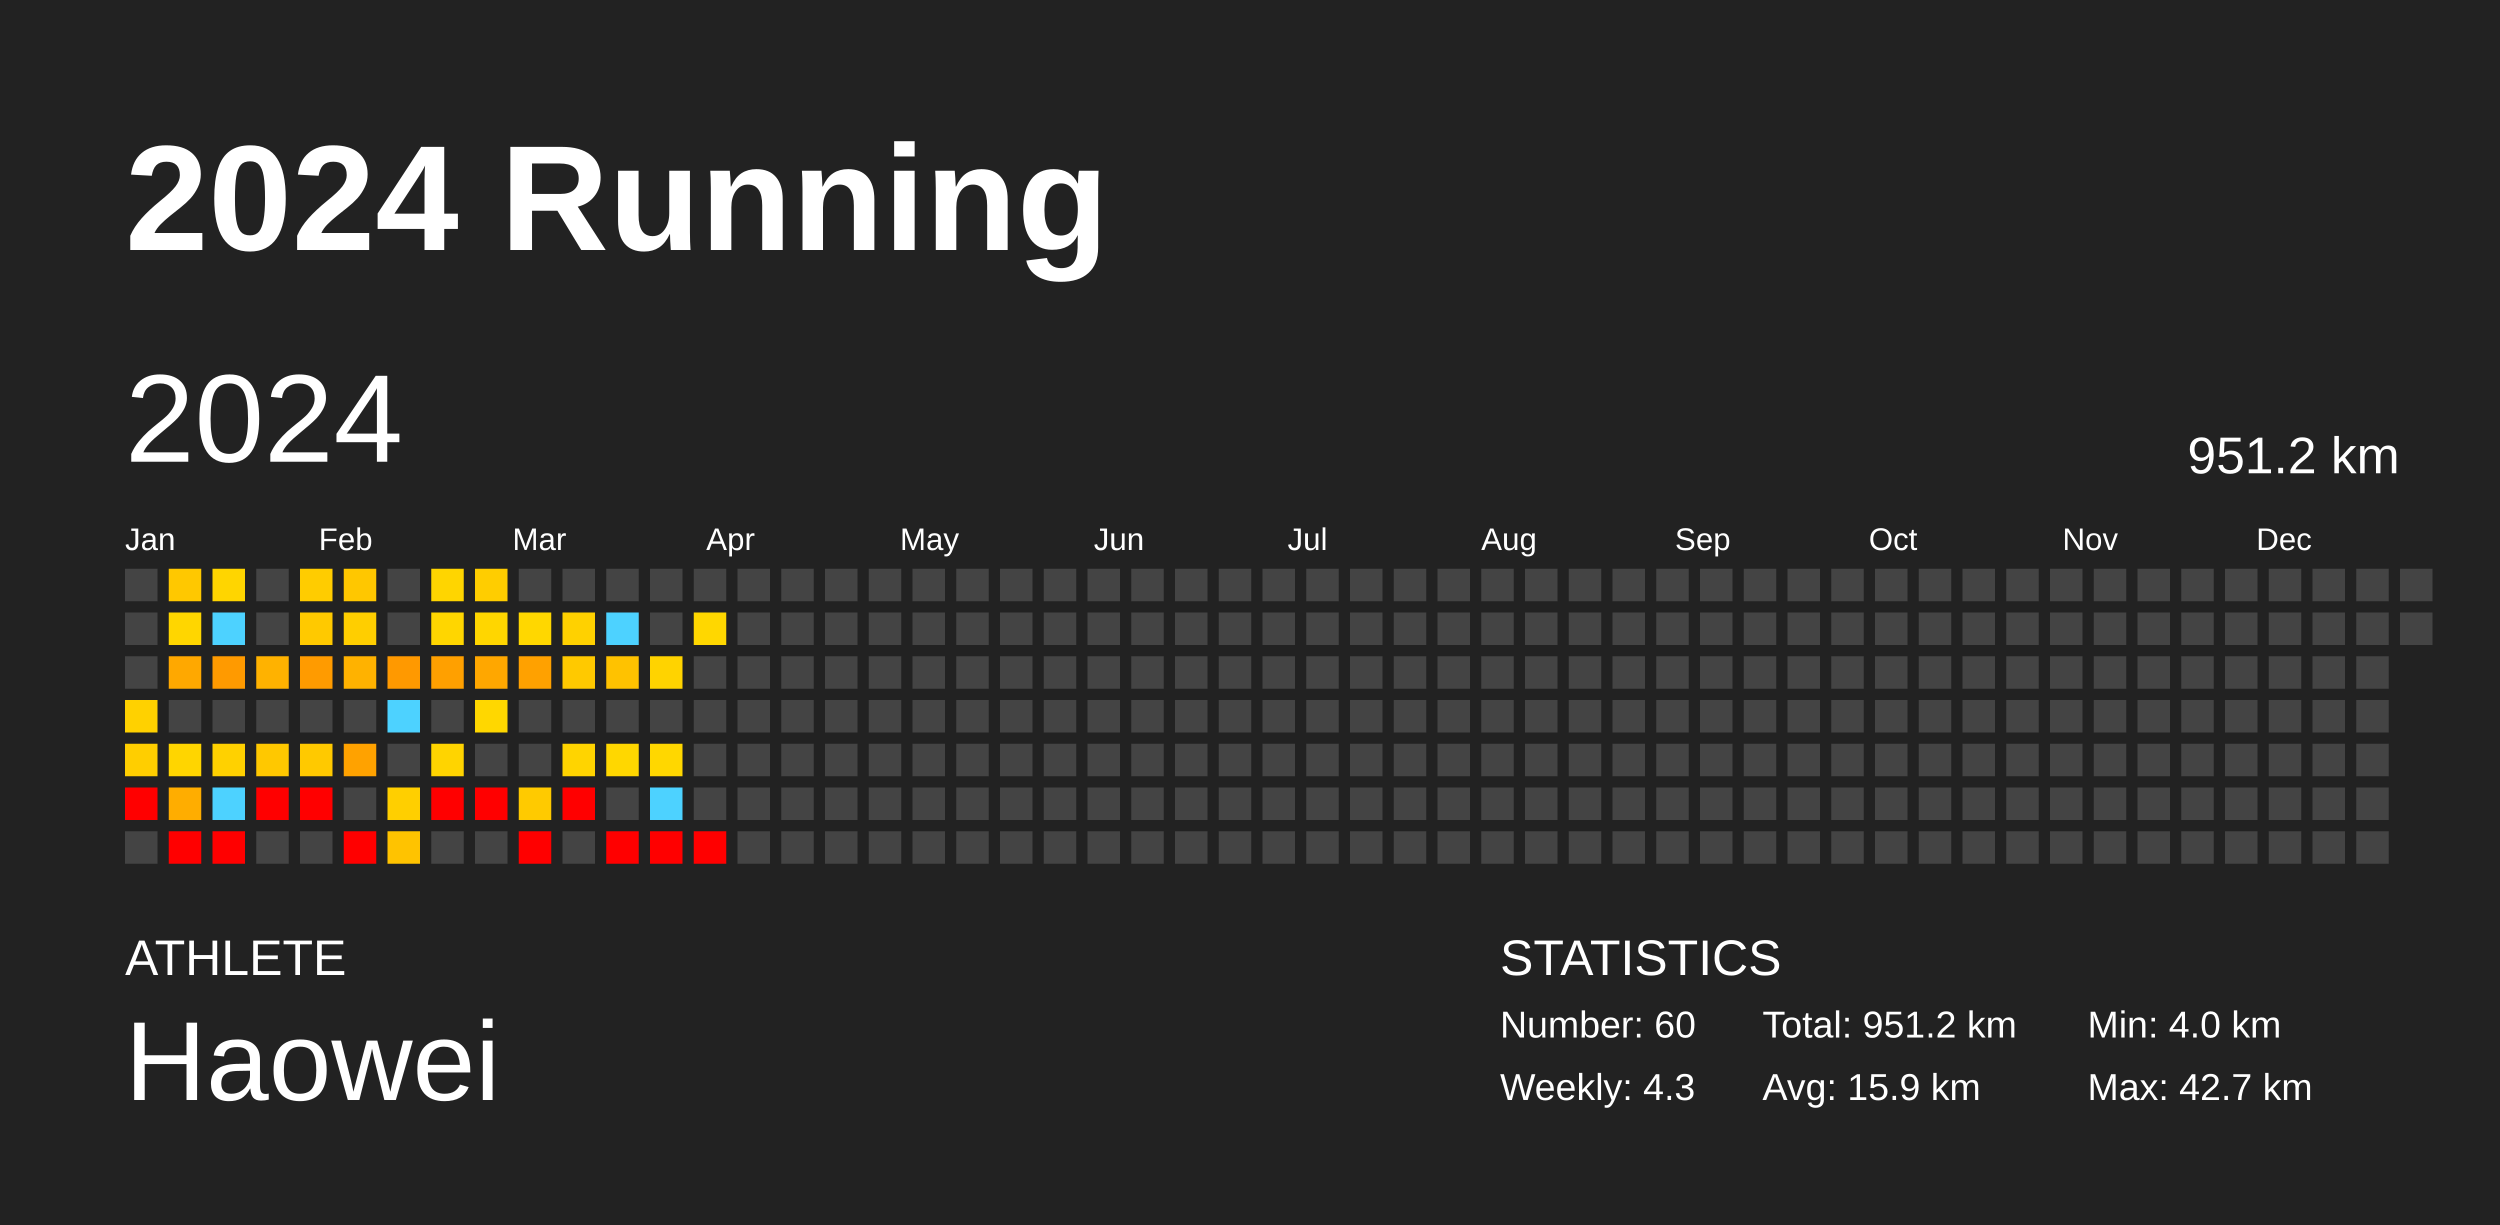
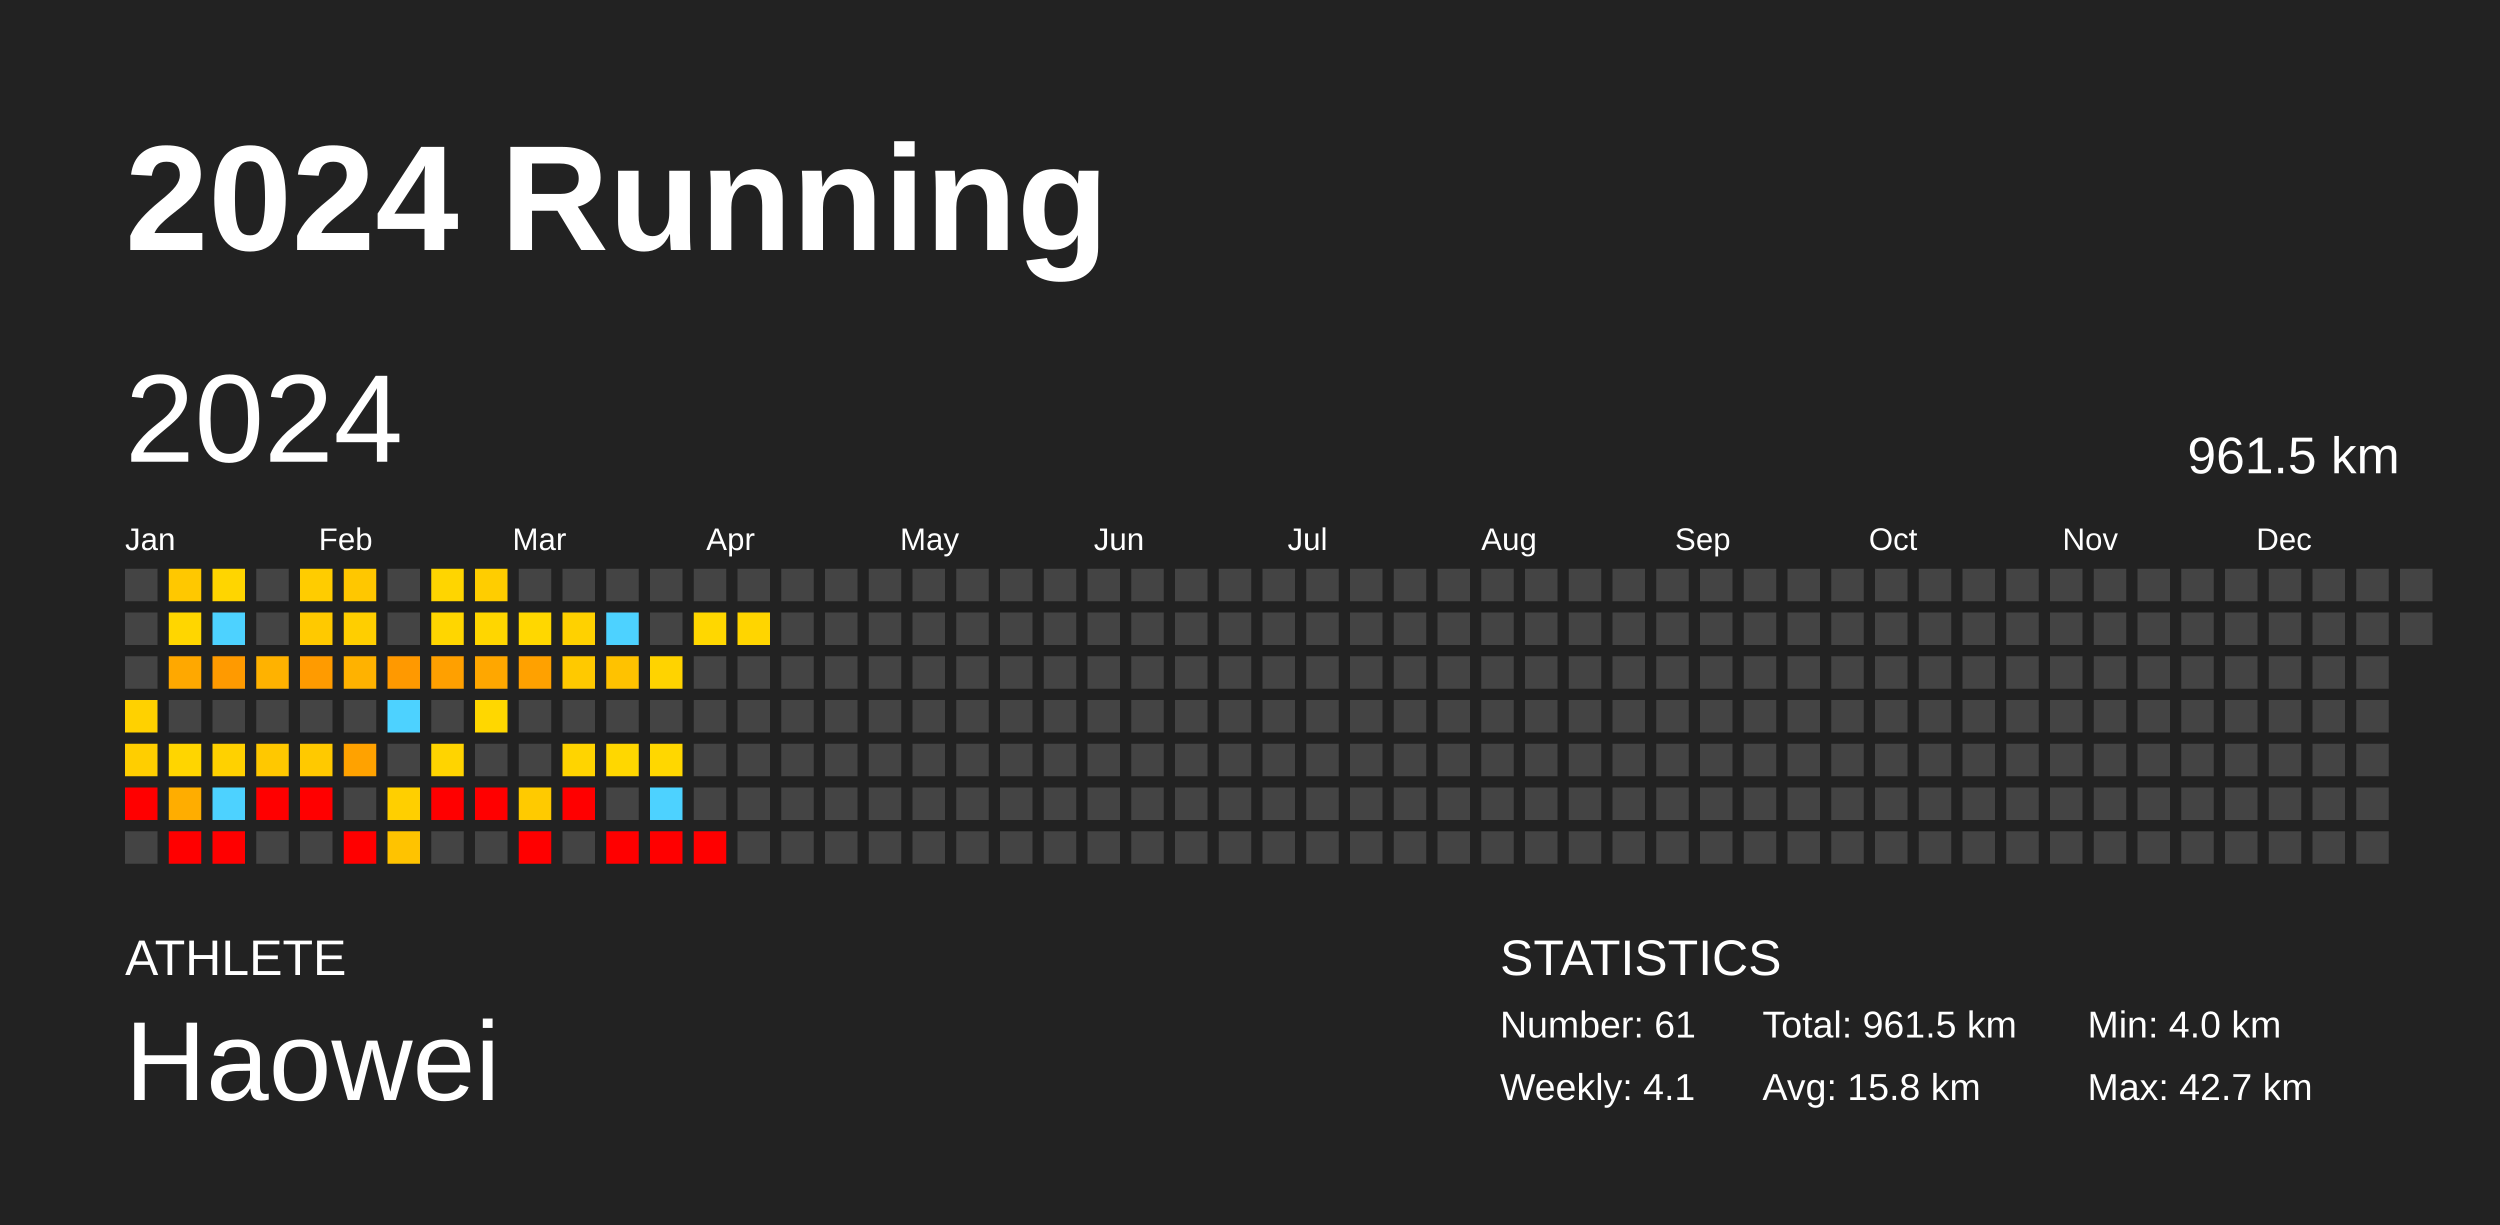
<svg xmlns="http://www.w3.org/2000/svg" baseProfile="full" height="98mm" version="1.1" viewBox="0,0,200,98" width="200mm">
  <defs />
  <rect fill="#222222" height="98" width="200" x="0" y="0" />
  <text fill="#FFFFFF" style="font-size:12px; font-family:Arial; font-weight:bold;" x="10" y="20">2024 Running</text>
  <text fill="#FFFFFF" style="font-size:4px; font-family:Arial" x="10" y="78">ATHLETE</text>
  <text fill="#FFFFFF" style="font-size:9px; font-family:Arial" x="10" y="88">Haowei</text>
  <text fill="#FFFFFF" style="font-size:4px; font-family:Arial" x="120" y="78">STATISTICS</text>
-   <text fill="#FFFFFF" style="font-size:3px; font-family:Arial" x="120" y="83">Number: 60</text>
-   <text fill="#FFFFFF" style="font-size:3px; font-family:Arial" x="120" y="88">Weekly: 4.3</text>
-   <text fill="#FFFFFF" style="font-size:3px; font-family:Arial" x="141" y="83">Total: 951.2 km</text>
-   <text fill="#FFFFFF" style="font-size:3px; font-family:Arial" x="141" y="88">Avg: 15.9 km</text>
+   <text fill="#FFFFFF" style="font-size:3px; font-family:Arial" x="120" y="83">Number: 61</text>
+   <text fill="#FFFFFF" style="font-size:3px; font-family:Arial" x="120" y="88">Weekly: 4.1</text>
+   <text fill="#FFFFFF" style="font-size:3px; font-family:Arial" x="141" y="83">Total: 961.5 km</text>
+   <text fill="#FFFFFF" style="font-size:3px; font-family:Arial" x="141" y="88">Avg: 15.8 km</text>
  <text fill="#FFFFFF" style="font-size:3px; font-family:Arial" x="167" y="83">Min: 4.0 km</text>
  <text fill="#FFFFFF" style="font-size:3px; font-family:Arial" x="167" y="88">Max: 42.7 km</text>
  <text dominant-baseline="hanging" fill="#FFFFFF" style="font-size:10.0px; font-family:Arial;" x="10" y="30">2024</text>
-   <text dominant-baseline="hanging" fill="#FFFFFF" style="font-size:4.125px; font-family:Arial;" x="175" y="35">951.2 km</text>
+   <text dominant-baseline="hanging" fill="#FFFFFF" style="font-size:4.125px; font-family:Arial;" x="175" y="35">961.5 km</text>
  <text fill="#FFFFFF" style="font-size:2.5px; font-family:Arial" x="10.0" y="44">Jan</text>
  <text fill="#FFFFFF" style="font-size:2.5px; font-family:Arial" x="25.5" y="44">Feb</text>
  <text fill="#FFFFFF" style="font-size:2.5px; font-family:Arial" x="41.0" y="44">Mar</text>
  <text fill="#FFFFFF" style="font-size:2.5px; font-family:Arial" x="56.5" y="44">Apr</text>
  <text fill="#FFFFFF" style="font-size:2.5px; font-family:Arial" x="72.0" y="44">May</text>
  <text fill="#FFFFFF" style="font-size:2.5px; font-family:Arial" x="87.5" y="44">Jun</text>
  <text fill="#FFFFFF" style="font-size:2.5px; font-family:Arial" x="103.0" y="44">Jul</text>
  <text fill="#FFFFFF" style="font-size:2.5px; font-family:Arial" x="118.5" y="44">Aug</text>
  <text fill="#FFFFFF" style="font-size:2.5px; font-family:Arial" x="134.0" y="44">Sep</text>
  <text fill="#FFFFFF" style="font-size:2.5px; font-family:Arial" x="149.5" y="44">Oct</text>
  <text fill="#FFFFFF" style="font-size:2.5px; font-family:Arial" x="165.0" y="44">Nov</text>
  <text fill="#FFFFFF" style="font-size:2.5px; font-family:Arial" x="180.5" y="44">Dec</text>
  <rect fill="#444444" height="2.6" width="2.6" x="10.0" y="45.5" />
  <rect fill="#444444" height="2.6" width="2.6" x="10.0" y="49.0" />
  <rect fill="#444444" height="2.6" width="2.6" x="10.0" y="52.5" />
  <rect fill="#ffd100" height="2.6" width="2.6" x="10.0" y="56.0" />
  <rect fill="#ffce00" height="2.6" width="2.6" x="10.0" y="59.5" />
  <rect fill="red" height="2.6" width="2.6" x="10.0" y="63.0" />
  <rect fill="#444444" height="2.6" width="2.6" x="10.0" y="66.5" />
  <rect fill="#ffc800" height="2.6" width="2.6" x="13.5" y="45.5" />
  <rect fill="#ffd600" height="2.6" width="2.6" x="13.5" y="49.0" />
  <rect fill="#ffa800" height="2.6" width="2.6" x="13.5" y="52.5" />
  <rect fill="#444444" height="2.6" width="2.6" x="13.5" y="56.0" />
  <rect fill="#ffd500" height="2.6" width="2.6" x="13.5" y="59.5" />
  <rect fill="#ffad00" height="2.6" width="2.6" x="13.5" y="63.0" />
  <rect fill="red" height="2.6" width="2.6" x="13.5" y="66.5" />
  <rect fill="#ffd500" height="2.6" width="2.6" x="17.0" y="45.5" />
  <rect fill="#4dd2ff" height="2.6" width="2.6" x="17.0" y="49.0" />
  <rect fill="#ff9a00" height="2.6" width="2.6" x="17.0" y="52.5" />
  <rect fill="#444444" height="2.6" width="2.6" x="17.0" y="56.0" />
  <rect fill="#ffd100" height="2.6" width="2.6" x="17.0" y="59.5" />
  <rect fill="#4dd2ff" height="2.6" width="2.6" x="17.0" y="63.0" />
  <rect fill="red" height="2.6" width="2.6" x="17.0" y="66.5" />
  <rect fill="#444444" height="2.6" width="2.6" x="20.5" y="45.5" />
  <rect fill="#444444" height="2.6" width="2.6" x="20.5" y="49.0" />
  <rect fill="#ffb200" height="2.6" width="2.6" x="20.5" y="52.5" />
  <rect fill="#444444" height="2.6" width="2.6" x="20.5" y="56.0" />
  <rect fill="#ffc800" height="2.6" width="2.6" x="20.5" y="59.5" />
  <rect fill="red" height="2.6" width="2.6" x="20.5" y="63.0" />
  <rect fill="#444444" height="2.6" width="2.6" x="20.5" y="66.5" />
  <rect fill="#ffcc00" height="2.6" width="2.6" x="24.0" y="45.5" />
  <rect fill="#ffc900" height="2.6" width="2.6" x="24.0" y="49.0" />
  <rect fill="#ff9b00" height="2.6" width="2.6" x="24.0" y="52.5" />
  <rect fill="#444444" height="2.6" width="2.6" x="24.0" y="56.0" />
  <rect fill="#ffc900" height="2.6" width="2.6" x="24.0" y="59.5" />
  <rect fill="red" height="2.6" width="2.6" x="24.0" y="63.0" />
  <rect fill="#444444" height="2.6" width="2.6" x="24.0" y="66.5" />
  <rect fill="#ffc700" height="2.6" width="2.6" x="27.5" y="45.5" />
  <rect fill="#ffce00" height="2.6" width="2.6" x="27.5" y="49.0" />
  <rect fill="#ffb200" height="2.6" width="2.6" x="27.5" y="52.5" />
  <rect fill="#444444" height="2.6" width="2.6" x="27.5" y="56.0" />
  <rect fill="#ffa200" height="2.6" width="2.6" x="27.5" y="59.5" />
  <rect fill="#444444" height="2.6" width="2.6" x="27.5" y="63.0" />
  <rect fill="red" height="2.6" width="2.6" x="27.5" y="66.5" />
  <rect fill="#444444" height="2.6" width="2.6" x="31.0" y="45.5" />
  <rect fill="#444444" height="2.6" width="2.6" x="31.0" y="49.0" />
  <rect fill="#ff9900" height="2.6" width="2.6" x="31.0" y="52.5" />
  <rect fill="#4dd2ff" height="2.6" width="2.6" x="31.0" y="56.0" />
  <rect fill="#444444" height="2.6" width="2.6" x="31.0" y="59.5" />
  <rect fill="#ffcf00" height="2.6" width="2.6" x="31.0" y="63.0" />
  <rect fill="#ffc300" height="2.6" width="2.6" x="31.0" y="66.5" />
  <rect fill="#ffd500" height="2.6" width="2.6" x="34.5" y="45.5" />
  <rect fill="#ffd600" height="2.6" width="2.6" x="34.5" y="49.0" />
  <rect fill="#ffa000" height="2.6" width="2.6" x="34.5" y="52.5" />
  <rect fill="#444444" height="2.6" width="2.6" x="34.5" y="56.0" />
  <rect fill="#ffd400" height="2.6" width="2.6" x="34.5" y="59.5" />
  <rect fill="red" height="2.6" width="2.6" x="34.5" y="63.0" />
  <rect fill="#444444" height="2.6" width="2.6" x="34.5" y="66.5" />
  <rect fill="#ffcd00" height="2.6" width="2.6" x="38.0" y="45.5" />
  <rect fill="#ffd600" height="2.6" width="2.6" x="38.0" y="49.0" />
  <rect fill="#ffa700" height="2.6" width="2.6" x="38.0" y="52.5" />
  <rect fill="#ffd700" height="2.6" width="2.6" x="38.0" y="56.0" />
  <rect fill="#444444" height="2.6" width="2.6" x="38.0" y="59.5" />
  <rect fill="red" height="2.6" width="2.6" x="38.0" y="63.0" />
  <rect fill="#444444" height="2.6" width="2.6" x="38.0" y="66.5" />
  <rect fill="#444444" height="2.6" width="2.6" x="41.5" y="45.5" />
  <rect fill="#ffd700" height="2.6" width="2.6" x="41.5" y="49.0" />
  <rect fill="#ffa100" height="2.6" width="2.6" x="41.5" y="52.5" />
  <rect fill="#444444" height="2.6" width="2.6" x="41.5" y="56.0" />
  <rect fill="#444444" height="2.6" width="2.6" x="41.5" y="59.5" />
  <rect fill="#ffca00" height="2.6" width="2.6" x="41.5" y="63.0" />
  <rect fill="red" height="2.6" width="2.6" x="41.5" y="66.5" />
  <rect fill="#444444" height="2.6" width="2.6" x="45.0" y="45.5" />
  <rect fill="#ffd100" height="2.6" width="2.6" x="45.0" y="49.0" />
  <rect fill="#ffc900" height="2.6" width="2.6" x="45.0" y="52.5" />
  <rect fill="#444444" height="2.6" width="2.6" x="45.0" y="56.0" />
  <rect fill="#ffd400" height="2.6" width="2.6" x="45.0" y="59.5" />
  <rect fill="red" height="2.6" width="2.6" x="45.0" y="63.0" />
  <rect fill="#444444" height="2.6" width="2.6" x="45.0" y="66.5" />
  <rect fill="#444444" height="2.6" width="2.6" x="48.5" y="45.5" />
  <rect fill="#4dd2ff" height="2.6" width="2.6" x="48.5" y="49.0" />
  <rect fill="#ffc200" height="2.6" width="2.6" x="48.5" y="52.5" />
  <rect fill="#444444" height="2.6" width="2.6" x="48.5" y="56.0" />
  <rect fill="#ffd700" height="2.6" width="2.6" x="48.5" y="59.5" />
  <rect fill="#444444" height="2.6" width="2.6" x="48.5" y="63.0" />
  <rect fill="red" height="2.6" width="2.6" x="48.5" y="66.5" />
  <rect fill="#444444" height="2.6" width="2.6" x="52.0" y="45.5" />
  <rect fill="#444444" height="2.6" width="2.6" x="52.0" y="49.0" />
  <rect fill="#ffd300" height="2.6" width="2.6" x="52.0" y="52.5" />
  <rect fill="#444444" height="2.6" width="2.6" x="52.0" y="56.0" />
  <rect fill="#ffd700" height="2.6" width="2.6" x="52.0" y="59.5" />
  <rect fill="#4dd2ff" height="2.6" width="2.6" x="52.0" y="63.0" />
  <rect fill="red" height="2.6" width="2.6" x="52.0" y="66.5" />
  <rect fill="#444444" height="2.6" width="2.6" x="55.5" y="45.5" />
  <rect fill="#ffd700" height="2.6" width="2.6" x="55.5" y="49.0" />
  <rect fill="#444444" height="2.6" width="2.6" x="55.5" y="52.5" />
  <rect fill="#444444" height="2.6" width="2.6" x="55.5" y="56.0" />
  <rect fill="#444444" height="2.6" width="2.6" x="55.5" y="59.5" />
  <rect fill="#444444" height="2.6" width="2.6" x="55.5" y="63.0" />
  <rect fill="red" height="2.6" width="2.6" x="55.5" y="66.5" />
  <rect fill="#444444" height="2.6" width="2.6" x="59.0" y="45.5" />
-   <rect fill="#444444" height="2.6" width="2.6" x="59.0" y="49.0" />
+   <rect fill="#ffd500" height="2.6" width="2.6" x="59.0" y="49.0" />
  <rect fill="#444444" height="2.6" width="2.6" x="59.0" y="52.5" />
  <rect fill="#444444" height="2.6" width="2.6" x="59.0" y="56.0" />
  <rect fill="#444444" height="2.6" width="2.6" x="59.0" y="59.5" />
  <rect fill="#444444" height="2.6" width="2.6" x="59.0" y="63.0" />
  <rect fill="#444444" height="2.6" width="2.6" x="59.0" y="66.5" />
  <rect fill="#444444" height="2.6" width="2.6" x="62.5" y="45.5" />
  <rect fill="#444444" height="2.6" width="2.6" x="62.5" y="49.0" />
  <rect fill="#444444" height="2.6" width="2.6" x="62.5" y="52.5" />
  <rect fill="#444444" height="2.6" width="2.6" x="62.5" y="56.0" />
  <rect fill="#444444" height="2.6" width="2.6" x="62.5" y="59.5" />
  <rect fill="#444444" height="2.6" width="2.6" x="62.5" y="63.0" />
  <rect fill="#444444" height="2.6" width="2.6" x="62.5" y="66.5" />
  <rect fill="#444444" height="2.6" width="2.6" x="66.0" y="45.5" />
  <rect fill="#444444" height="2.6" width="2.6" x="66.0" y="49.0" />
  <rect fill="#444444" height="2.6" width="2.6" x="66.0" y="52.5" />
  <rect fill="#444444" height="2.6" width="2.6" x="66.0" y="56.0" />
  <rect fill="#444444" height="2.6" width="2.6" x="66.0" y="59.5" />
  <rect fill="#444444" height="2.6" width="2.6" x="66.0" y="63.0" />
  <rect fill="#444444" height="2.6" width="2.6" x="66.0" y="66.5" />
  <rect fill="#444444" height="2.6" width="2.6" x="69.5" y="45.5" />
  <rect fill="#444444" height="2.6" width="2.6" x="69.5" y="49.0" />
  <rect fill="#444444" height="2.6" width="2.6" x="69.5" y="52.5" />
  <rect fill="#444444" height="2.6" width="2.6" x="69.5" y="56.0" />
  <rect fill="#444444" height="2.6" width="2.6" x="69.5" y="59.5" />
  <rect fill="#444444" height="2.6" width="2.6" x="69.5" y="63.0" />
  <rect fill="#444444" height="2.6" width="2.6" x="69.5" y="66.5" />
  <rect fill="#444444" height="2.6" width="2.6" x="73.0" y="45.5" />
  <rect fill="#444444" height="2.6" width="2.6" x="73.0" y="49.0" />
  <rect fill="#444444" height="2.6" width="2.6" x="73.0" y="52.5" />
  <rect fill="#444444" height="2.6" width="2.6" x="73.0" y="56.0" />
  <rect fill="#444444" height="2.6" width="2.6" x="73.0" y="59.5" />
  <rect fill="#444444" height="2.6" width="2.6" x="73.0" y="63.0" />
  <rect fill="#444444" height="2.6" width="2.6" x="73.0" y="66.5" />
  <rect fill="#444444" height="2.6" width="2.6" x="76.5" y="45.5" />
  <rect fill="#444444" height="2.6" width="2.6" x="76.5" y="49.0" />
  <rect fill="#444444" height="2.6" width="2.6" x="76.5" y="52.5" />
  <rect fill="#444444" height="2.6" width="2.6" x="76.5" y="56.0" />
  <rect fill="#444444" height="2.6" width="2.6" x="76.5" y="59.5" />
  <rect fill="#444444" height="2.6" width="2.6" x="76.5" y="63.0" />
  <rect fill="#444444" height="2.6" width="2.6" x="76.5" y="66.5" />
  <rect fill="#444444" height="2.6" width="2.6" x="80.0" y="45.5" />
  <rect fill="#444444" height="2.6" width="2.6" x="80.0" y="49.0" />
  <rect fill="#444444" height="2.6" width="2.6" x="80.0" y="52.5" />
  <rect fill="#444444" height="2.6" width="2.6" x="80.0" y="56.0" />
  <rect fill="#444444" height="2.6" width="2.6" x="80.0" y="59.5" />
  <rect fill="#444444" height="2.6" width="2.6" x="80.0" y="63.0" />
  <rect fill="#444444" height="2.6" width="2.6" x="80.0" y="66.5" />
  <rect fill="#444444" height="2.6" width="2.6" x="83.5" y="45.5" />
  <rect fill="#444444" height="2.6" width="2.6" x="83.5" y="49.0" />
  <rect fill="#444444" height="2.6" width="2.6" x="83.5" y="52.5" />
  <rect fill="#444444" height="2.6" width="2.6" x="83.5" y="56.0" />
  <rect fill="#444444" height="2.6" width="2.6" x="83.5" y="59.5" />
  <rect fill="#444444" height="2.6" width="2.6" x="83.5" y="63.0" />
  <rect fill="#444444" height="2.6" width="2.6" x="83.5" y="66.5" />
  <rect fill="#444444" height="2.6" width="2.6" x="87.0" y="45.5" />
  <rect fill="#444444" height="2.6" width="2.6" x="87.0" y="49.0" />
  <rect fill="#444444" height="2.6" width="2.6" x="87.0" y="52.5" />
  <rect fill="#444444" height="2.6" width="2.6" x="87.0" y="56.0" />
  <rect fill="#444444" height="2.6" width="2.6" x="87.0" y="59.5" />
  <rect fill="#444444" height="2.6" width="2.6" x="87.0" y="63.0" />
  <rect fill="#444444" height="2.6" width="2.6" x="87.0" y="66.5" />
  <rect fill="#444444" height="2.6" width="2.6" x="90.5" y="45.5" />
  <rect fill="#444444" height="2.6" width="2.6" x="90.5" y="49.0" />
  <rect fill="#444444" height="2.6" width="2.6" x="90.5" y="52.5" />
  <rect fill="#444444" height="2.6" width="2.6" x="90.5" y="56.0" />
  <rect fill="#444444" height="2.6" width="2.6" x="90.5" y="59.5" />
  <rect fill="#444444" height="2.6" width="2.6" x="90.5" y="63.0" />
  <rect fill="#444444" height="2.6" width="2.6" x="90.5" y="66.5" />
  <rect fill="#444444" height="2.6" width="2.6" x="94.0" y="45.5" />
  <rect fill="#444444" height="2.6" width="2.6" x="94.0" y="49.0" />
  <rect fill="#444444" height="2.6" width="2.6" x="94.0" y="52.5" />
  <rect fill="#444444" height="2.6" width="2.6" x="94.0" y="56.0" />
  <rect fill="#444444" height="2.6" width="2.6" x="94.0" y="59.5" />
  <rect fill="#444444" height="2.6" width="2.6" x="94.0" y="63.0" />
  <rect fill="#444444" height="2.6" width="2.6" x="94.0" y="66.5" />
  <rect fill="#444444" height="2.6" width="2.6" x="97.5" y="45.5" />
  <rect fill="#444444" height="2.6" width="2.6" x="97.5" y="49.0" />
  <rect fill="#444444" height="2.6" width="2.6" x="97.5" y="52.5" />
  <rect fill="#444444" height="2.6" width="2.6" x="97.5" y="56.0" />
  <rect fill="#444444" height="2.6" width="2.6" x="97.5" y="59.5" />
  <rect fill="#444444" height="2.6" width="2.6" x="97.5" y="63.0" />
  <rect fill="#444444" height="2.6" width="2.6" x="97.5" y="66.5" />
  <rect fill="#444444" height="2.6" width="2.6" x="101.0" y="45.5" />
  <rect fill="#444444" height="2.6" width="2.6" x="101.0" y="49.0" />
  <rect fill="#444444" height="2.6" width="2.6" x="101.0" y="52.5" />
  <rect fill="#444444" height="2.6" width="2.6" x="101.0" y="56.0" />
  <rect fill="#444444" height="2.6" width="2.6" x="101.0" y="59.5" />
  <rect fill="#444444" height="2.6" width="2.6" x="101.0" y="63.0" />
  <rect fill="#444444" height="2.6" width="2.6" x="101.0" y="66.5" />
  <rect fill="#444444" height="2.6" width="2.6" x="104.5" y="45.5" />
  <rect fill="#444444" height="2.6" width="2.6" x="104.5" y="49.0" />
  <rect fill="#444444" height="2.6" width="2.6" x="104.5" y="52.5" />
  <rect fill="#444444" height="2.6" width="2.6" x="104.5" y="56.0" />
  <rect fill="#444444" height="2.6" width="2.6" x="104.5" y="59.5" />
  <rect fill="#444444" height="2.6" width="2.6" x="104.5" y="63.0" />
  <rect fill="#444444" height="2.6" width="2.6" x="104.5" y="66.5" />
  <rect fill="#444444" height="2.6" width="2.6" x="108.0" y="45.5" />
  <rect fill="#444444" height="2.6" width="2.6" x="108.0" y="49.0" />
  <rect fill="#444444" height="2.6" width="2.6" x="108.0" y="52.5" />
  <rect fill="#444444" height="2.6" width="2.6" x="108.0" y="56.0" />
  <rect fill="#444444" height="2.6" width="2.6" x="108.0" y="59.5" />
  <rect fill="#444444" height="2.6" width="2.6" x="108.0" y="63.0" />
  <rect fill="#444444" height="2.6" width="2.6" x="108.0" y="66.5" />
  <rect fill="#444444" height="2.6" width="2.6" x="111.5" y="45.5" />
  <rect fill="#444444" height="2.6" width="2.6" x="111.5" y="49.0" />
  <rect fill="#444444" height="2.6" width="2.6" x="111.5" y="52.5" />
  <rect fill="#444444" height="2.6" width="2.6" x="111.5" y="56.0" />
  <rect fill="#444444" height="2.6" width="2.6" x="111.5" y="59.5" />
  <rect fill="#444444" height="2.6" width="2.6" x="111.5" y="63.0" />
  <rect fill="#444444" height="2.6" width="2.6" x="111.5" y="66.5" />
  <rect fill="#444444" height="2.6" width="2.6" x="115.0" y="45.5" />
  <rect fill="#444444" height="2.6" width="2.6" x="115.0" y="49.0" />
  <rect fill="#444444" height="2.6" width="2.6" x="115.0" y="52.5" />
  <rect fill="#444444" height="2.6" width="2.6" x="115.0" y="56.0" />
  <rect fill="#444444" height="2.6" width="2.6" x="115.0" y="59.5" />
  <rect fill="#444444" height="2.6" width="2.6" x="115.0" y="63.0" />
  <rect fill="#444444" height="2.6" width="2.6" x="115.0" y="66.5" />
  <rect fill="#444444" height="2.6" width="2.6" x="118.5" y="45.5" />
  <rect fill="#444444" height="2.6" width="2.6" x="118.5" y="49.0" />
  <rect fill="#444444" height="2.6" width="2.6" x="118.5" y="52.5" />
  <rect fill="#444444" height="2.6" width="2.6" x="118.5" y="56.0" />
  <rect fill="#444444" height="2.6" width="2.6" x="118.5" y="59.5" />
  <rect fill="#444444" height="2.6" width="2.6" x="118.5" y="63.0" />
  <rect fill="#444444" height="2.6" width="2.6" x="118.5" y="66.5" />
  <rect fill="#444444" height="2.6" width="2.6" x="122.0" y="45.5" />
  <rect fill="#444444" height="2.6" width="2.6" x="122.0" y="49.0" />
  <rect fill="#444444" height="2.6" width="2.6" x="122.0" y="52.5" />
  <rect fill="#444444" height="2.6" width="2.6" x="122.0" y="56.0" />
  <rect fill="#444444" height="2.6" width="2.6" x="122.0" y="59.5" />
  <rect fill="#444444" height="2.6" width="2.6" x="122.0" y="63.0" />
  <rect fill="#444444" height="2.6" width="2.6" x="122.0" y="66.5" />
  <rect fill="#444444" height="2.6" width="2.6" x="125.5" y="45.5" />
  <rect fill="#444444" height="2.6" width="2.6" x="125.5" y="49.0" />
  <rect fill="#444444" height="2.6" width="2.6" x="125.5" y="52.5" />
  <rect fill="#444444" height="2.6" width="2.6" x="125.5" y="56.0" />
  <rect fill="#444444" height="2.6" width="2.6" x="125.5" y="59.5" />
  <rect fill="#444444" height="2.6" width="2.6" x="125.5" y="63.0" />
  <rect fill="#444444" height="2.6" width="2.6" x="125.5" y="66.5" />
  <rect fill="#444444" height="2.6" width="2.6" x="129.0" y="45.5" />
  <rect fill="#444444" height="2.6" width="2.6" x="129.0" y="49.0" />
  <rect fill="#444444" height="2.6" width="2.6" x="129.0" y="52.5" />
  <rect fill="#444444" height="2.6" width="2.6" x="129.0" y="56.0" />
  <rect fill="#444444" height="2.6" width="2.6" x="129.0" y="59.5" />
  <rect fill="#444444" height="2.6" width="2.6" x="129.0" y="63.0" />
  <rect fill="#444444" height="2.6" width="2.6" x="129.0" y="66.5" />
  <rect fill="#444444" height="2.6" width="2.6" x="132.5" y="45.5" />
  <rect fill="#444444" height="2.6" width="2.6" x="132.5" y="49.0" />
  <rect fill="#444444" height="2.6" width="2.6" x="132.5" y="52.5" />
  <rect fill="#444444" height="2.6" width="2.6" x="132.5" y="56.0" />
  <rect fill="#444444" height="2.6" width="2.6" x="132.5" y="59.5" />
  <rect fill="#444444" height="2.6" width="2.6" x="132.5" y="63.0" />
  <rect fill="#444444" height="2.6" width="2.6" x="132.5" y="66.5" />
  <rect fill="#444444" height="2.6" width="2.6" x="136.0" y="45.5" />
  <rect fill="#444444" height="2.6" width="2.6" x="136.0" y="49.0" />
  <rect fill="#444444" height="2.6" width="2.6" x="136.0" y="52.5" />
  <rect fill="#444444" height="2.6" width="2.6" x="136.0" y="56.0" />
  <rect fill="#444444" height="2.6" width="2.6" x="136.0" y="59.5" />
  <rect fill="#444444" height="2.6" width="2.6" x="136.0" y="63.0" />
  <rect fill="#444444" height="2.6" width="2.6" x="136.0" y="66.5" />
  <rect fill="#444444" height="2.6" width="2.6" x="139.5" y="45.5" />
  <rect fill="#444444" height="2.6" width="2.6" x="139.5" y="49.0" />
  <rect fill="#444444" height="2.6" width="2.6" x="139.5" y="52.5" />
  <rect fill="#444444" height="2.6" width="2.6" x="139.5" y="56.0" />
  <rect fill="#444444" height="2.6" width="2.6" x="139.5" y="59.5" />
  <rect fill="#444444" height="2.6" width="2.6" x="139.5" y="63.0" />
  <rect fill="#444444" height="2.6" width="2.6" x="139.5" y="66.5" />
  <rect fill="#444444" height="2.6" width="2.6" x="143.0" y="45.5" />
  <rect fill="#444444" height="2.6" width="2.6" x="143.0" y="49.0" />
  <rect fill="#444444" height="2.6" width="2.6" x="143.0" y="52.5" />
  <rect fill="#444444" height="2.6" width="2.6" x="143.0" y="56.0" />
  <rect fill="#444444" height="2.6" width="2.6" x="143.0" y="59.5" />
  <rect fill="#444444" height="2.6" width="2.6" x="143.0" y="63.0" />
  <rect fill="#444444" height="2.6" width="2.6" x="143.0" y="66.5" />
  <rect fill="#444444" height="2.6" width="2.6" x="146.5" y="45.5" />
  <rect fill="#444444" height="2.6" width="2.6" x="146.5" y="49.0" />
  <rect fill="#444444" height="2.6" width="2.6" x="146.5" y="52.5" />
  <rect fill="#444444" height="2.6" width="2.6" x="146.5" y="56.0" />
  <rect fill="#444444" height="2.6" width="2.6" x="146.5" y="59.5" />
  <rect fill="#444444" height="2.6" width="2.6" x="146.5" y="63.0" />
  <rect fill="#444444" height="2.6" width="2.6" x="146.5" y="66.5" />
  <rect fill="#444444" height="2.6" width="2.6" x="150.0" y="45.5" />
  <rect fill="#444444" height="2.6" width="2.6" x="150.0" y="49.0" />
  <rect fill="#444444" height="2.6" width="2.6" x="150.0" y="52.5" />
  <rect fill="#444444" height="2.6" width="2.6" x="150.0" y="56.0" />
  <rect fill="#444444" height="2.6" width="2.6" x="150.0" y="59.5" />
  <rect fill="#444444" height="2.6" width="2.6" x="150.0" y="63.0" />
  <rect fill="#444444" height="2.6" width="2.6" x="150.0" y="66.5" />
  <rect fill="#444444" height="2.6" width="2.6" x="153.5" y="45.5" />
  <rect fill="#444444" height="2.6" width="2.6" x="153.5" y="49.0" />
  <rect fill="#444444" height="2.6" width="2.6" x="153.5" y="52.5" />
  <rect fill="#444444" height="2.6" width="2.6" x="153.5" y="56.0" />
  <rect fill="#444444" height="2.6" width="2.6" x="153.5" y="59.5" />
  <rect fill="#444444" height="2.6" width="2.6" x="153.5" y="63.0" />
  <rect fill="#444444" height="2.6" width="2.6" x="153.5" y="66.5" />
  <rect fill="#444444" height="2.6" width="2.6" x="157.0" y="45.5" />
  <rect fill="#444444" height="2.6" width="2.6" x="157.0" y="49.0" />
  <rect fill="#444444" height="2.6" width="2.6" x="157.0" y="52.5" />
  <rect fill="#444444" height="2.6" width="2.6" x="157.0" y="56.0" />
  <rect fill="#444444" height="2.6" width="2.6" x="157.0" y="59.5" />
  <rect fill="#444444" height="2.6" width="2.6" x="157.0" y="63.0" />
  <rect fill="#444444" height="2.6" width="2.6" x="157.0" y="66.5" />
  <rect fill="#444444" height="2.6" width="2.6" x="160.5" y="45.5" />
  <rect fill="#444444" height="2.6" width="2.6" x="160.5" y="49.0" />
  <rect fill="#444444" height="2.6" width="2.6" x="160.5" y="52.5" />
  <rect fill="#444444" height="2.6" width="2.6" x="160.5" y="56.0" />
  <rect fill="#444444" height="2.6" width="2.6" x="160.5" y="59.5" />
  <rect fill="#444444" height="2.6" width="2.6" x="160.5" y="63.0" />
  <rect fill="#444444" height="2.6" width="2.6" x="160.5" y="66.5" />
  <rect fill="#444444" height="2.6" width="2.6" x="164.0" y="45.5" />
  <rect fill="#444444" height="2.6" width="2.6" x="164.0" y="49.0" />
  <rect fill="#444444" height="2.6" width="2.6" x="164.0" y="52.5" />
  <rect fill="#444444" height="2.6" width="2.6" x="164.0" y="56.0" />
  <rect fill="#444444" height="2.6" width="2.6" x="164.0" y="59.5" />
  <rect fill="#444444" height="2.6" width="2.6" x="164.0" y="63.0" />
  <rect fill="#444444" height="2.6" width="2.6" x="164.0" y="66.5" />
  <rect fill="#444444" height="2.6" width="2.6" x="167.5" y="45.5" />
  <rect fill="#444444" height="2.6" width="2.6" x="167.5" y="49.0" />
  <rect fill="#444444" height="2.6" width="2.6" x="167.5" y="52.5" />
  <rect fill="#444444" height="2.6" width="2.6" x="167.5" y="56.0" />
  <rect fill="#444444" height="2.6" width="2.6" x="167.5" y="59.5" />
  <rect fill="#444444" height="2.6" width="2.6" x="167.5" y="63.0" />
  <rect fill="#444444" height="2.6" width="2.6" x="167.5" y="66.5" />
  <rect fill="#444444" height="2.6" width="2.6" x="171.0" y="45.5" />
  <rect fill="#444444" height="2.6" width="2.6" x="171.0" y="49.0" />
  <rect fill="#444444" height="2.6" width="2.6" x="171.0" y="52.5" />
  <rect fill="#444444" height="2.6" width="2.6" x="171.0" y="56.0" />
  <rect fill="#444444" height="2.6" width="2.6" x="171.0" y="59.5" />
  <rect fill="#444444" height="2.6" width="2.6" x="171.0" y="63.0" />
  <rect fill="#444444" height="2.6" width="2.6" x="171.0" y="66.5" />
  <rect fill="#444444" height="2.6" width="2.6" x="174.5" y="45.5" />
  <rect fill="#444444" height="2.6" width="2.6" x="174.5" y="49.0" />
  <rect fill="#444444" height="2.6" width="2.6" x="174.5" y="52.5" />
  <rect fill="#444444" height="2.6" width="2.6" x="174.5" y="56.0" />
  <rect fill="#444444" height="2.6" width="2.6" x="174.5" y="59.5" />
  <rect fill="#444444" height="2.6" width="2.6" x="174.5" y="63.0" />
  <rect fill="#444444" height="2.6" width="2.6" x="174.5" y="66.5" />
  <rect fill="#444444" height="2.6" width="2.6" x="178.0" y="45.5" />
  <rect fill="#444444" height="2.6" width="2.6" x="178.0" y="49.0" />
  <rect fill="#444444" height="2.6" width="2.6" x="178.0" y="52.5" />
  <rect fill="#444444" height="2.6" width="2.6" x="178.0" y="56.0" />
  <rect fill="#444444" height="2.6" width="2.6" x="178.0" y="59.5" />
  <rect fill="#444444" height="2.6" width="2.6" x="178.0" y="63.0" />
  <rect fill="#444444" height="2.6" width="2.6" x="178.0" y="66.5" />
  <rect fill="#444444" height="2.6" width="2.6" x="181.5" y="45.5" />
  <rect fill="#444444" height="2.6" width="2.6" x="181.5" y="49.0" />
  <rect fill="#444444" height="2.6" width="2.6" x="181.5" y="52.5" />
  <rect fill="#444444" height="2.6" width="2.6" x="181.5" y="56.0" />
  <rect fill="#444444" height="2.6" width="2.6" x="181.5" y="59.5" />
  <rect fill="#444444" height="2.6" width="2.6" x="181.5" y="63.0" />
  <rect fill="#444444" height="2.6" width="2.6" x="181.5" y="66.5" />
  <rect fill="#444444" height="2.6" width="2.6" x="185.0" y="45.5" />
  <rect fill="#444444" height="2.6" width="2.6" x="185.0" y="49.0" />
  <rect fill="#444444" height="2.6" width="2.6" x="185.0" y="52.5" />
  <rect fill="#444444" height="2.6" width="2.6" x="185.0" y="56.0" />
  <rect fill="#444444" height="2.6" width="2.6" x="185.0" y="59.5" />
  <rect fill="#444444" height="2.6" width="2.6" x="185.0" y="63.0" />
  <rect fill="#444444" height="2.6" width="2.6" x="185.0" y="66.5" />
  <rect fill="#444444" height="2.6" width="2.6" x="188.5" y="45.5" />
  <rect fill="#444444" height="2.6" width="2.6" x="188.5" y="49.0" />
  <rect fill="#444444" height="2.6" width="2.6" x="188.5" y="52.5" />
  <rect fill="#444444" height="2.6" width="2.6" x="188.5" y="56.0" />
  <rect fill="#444444" height="2.6" width="2.6" x="188.5" y="59.5" />
  <rect fill="#444444" height="2.6" width="2.6" x="188.5" y="63.0" />
  <rect fill="#444444" height="2.6" width="2.6" x="188.5" y="66.5" />
  <rect fill="#444444" height="2.6" width="2.6" x="192.0" y="45.5" />
  <rect fill="#444444" height="2.6" width="2.6" x="192.0" y="49.0" />
</svg>
